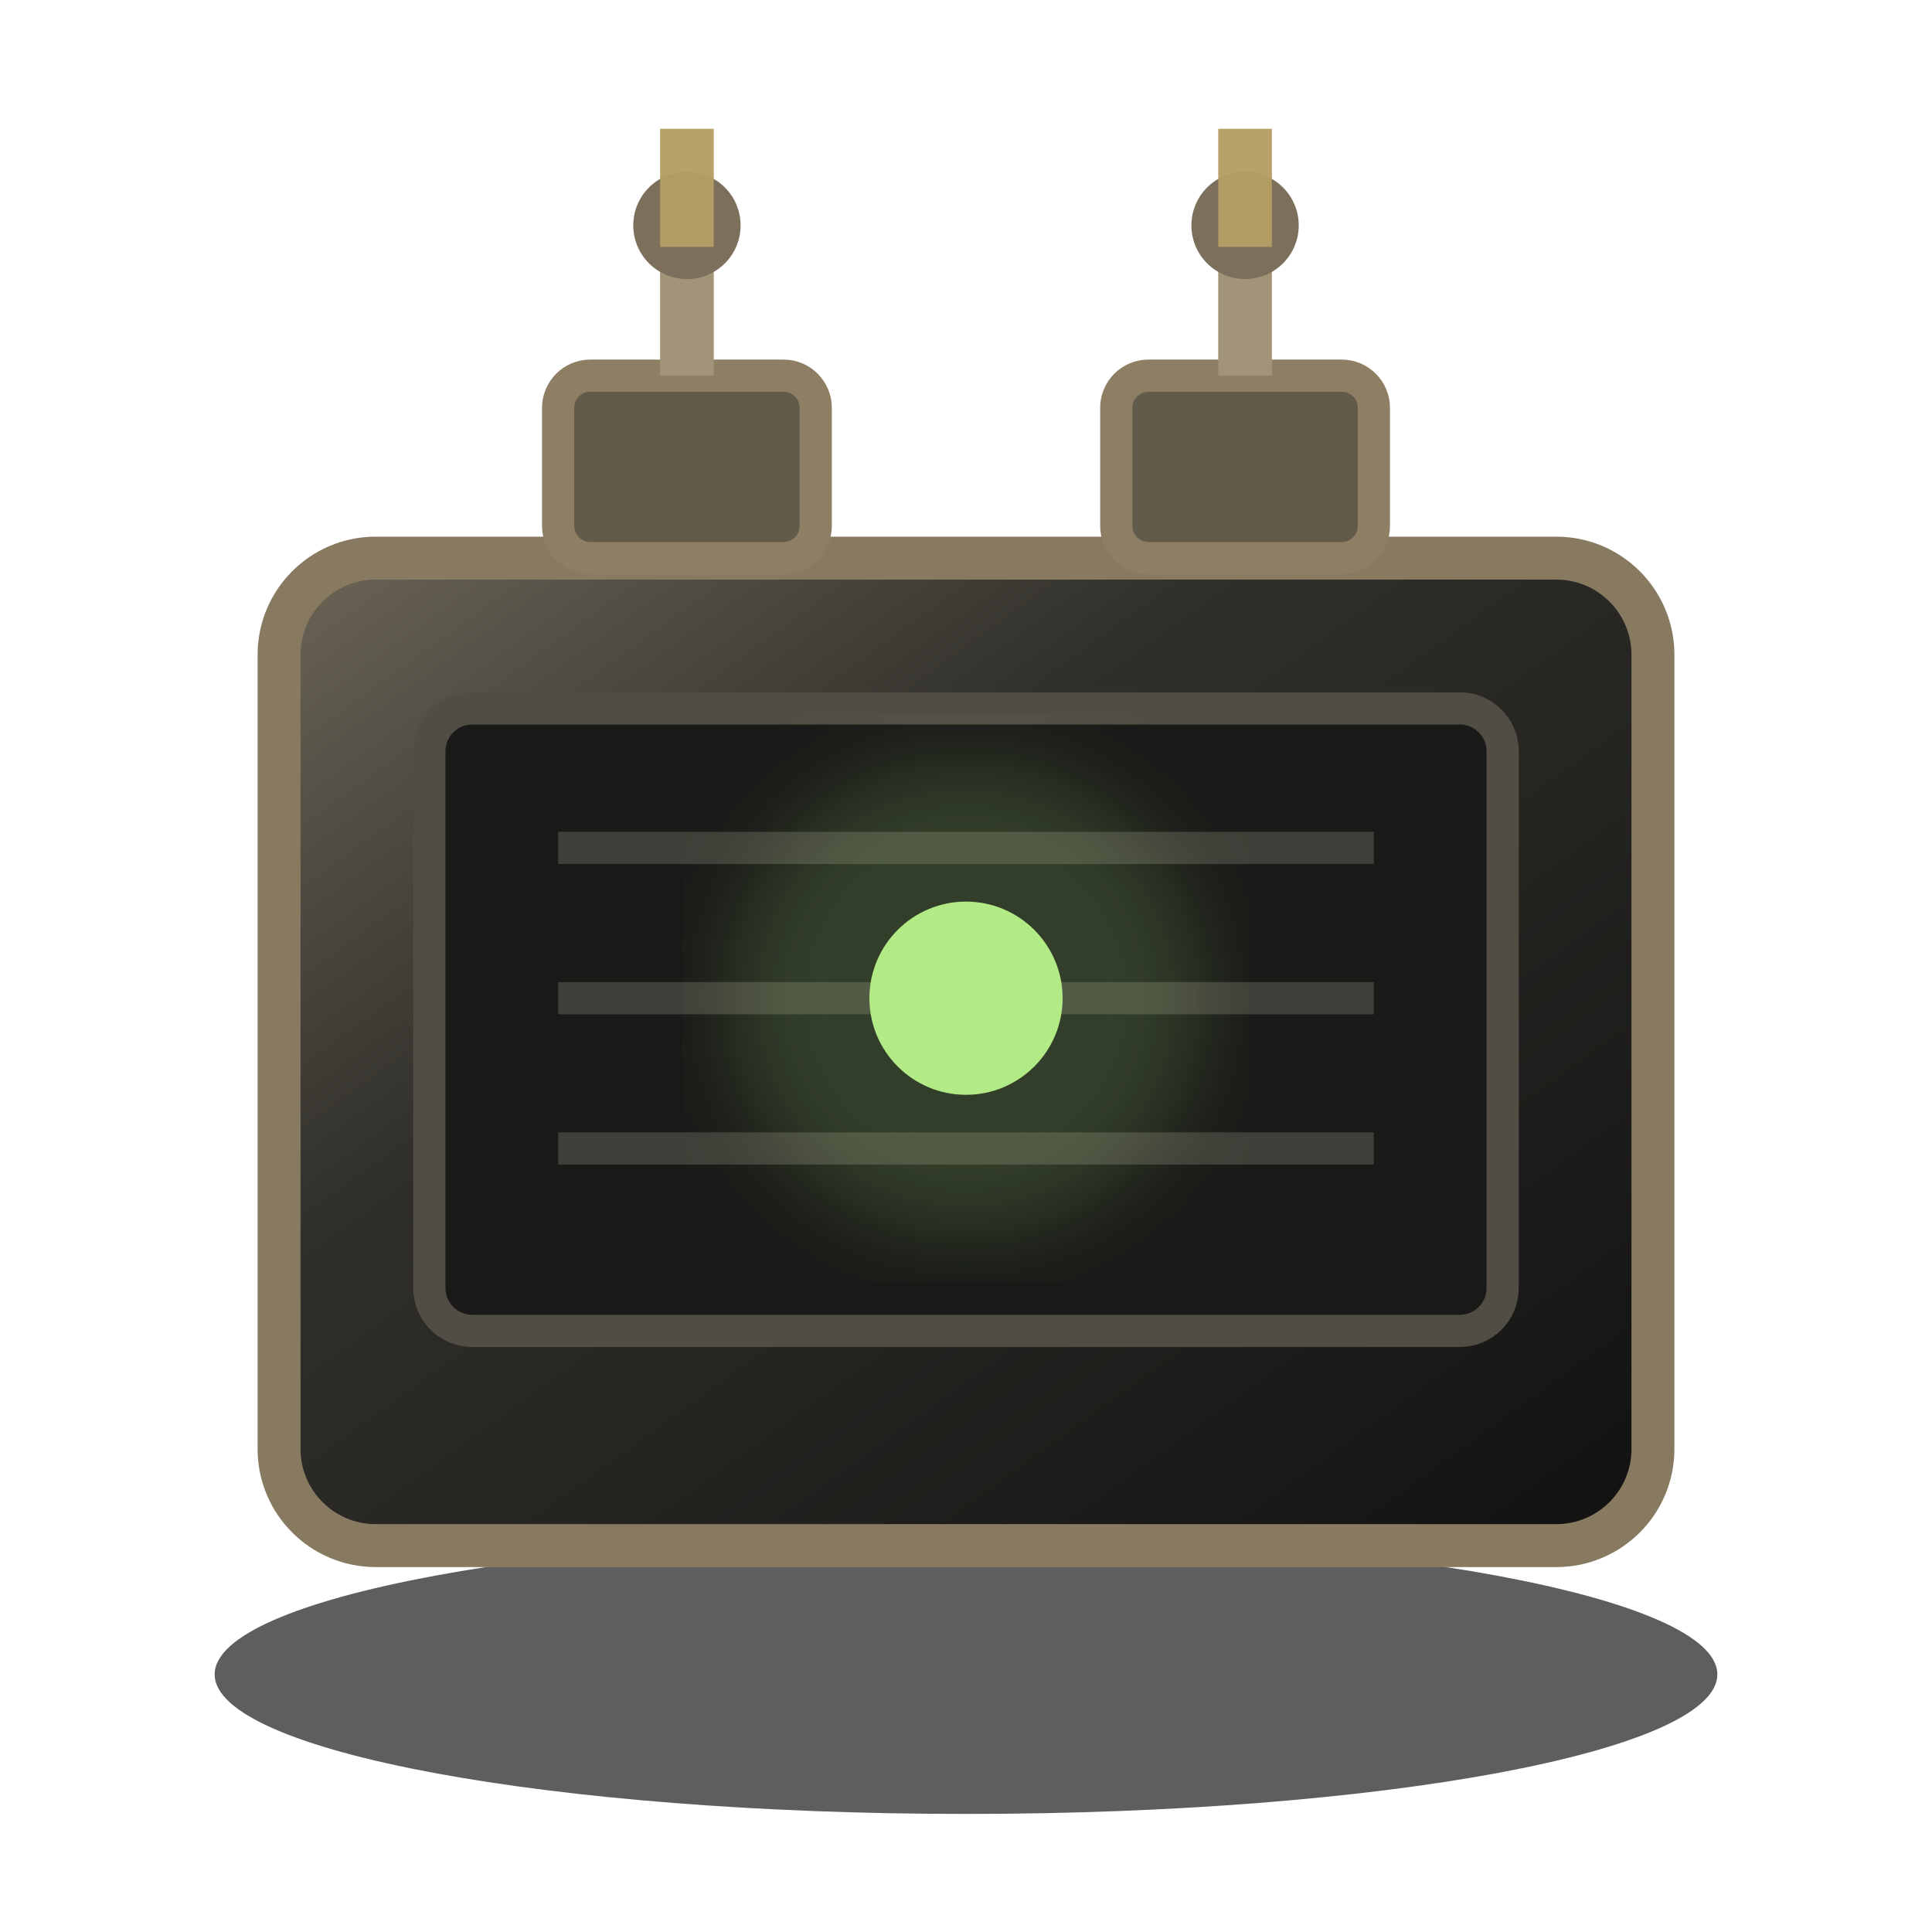
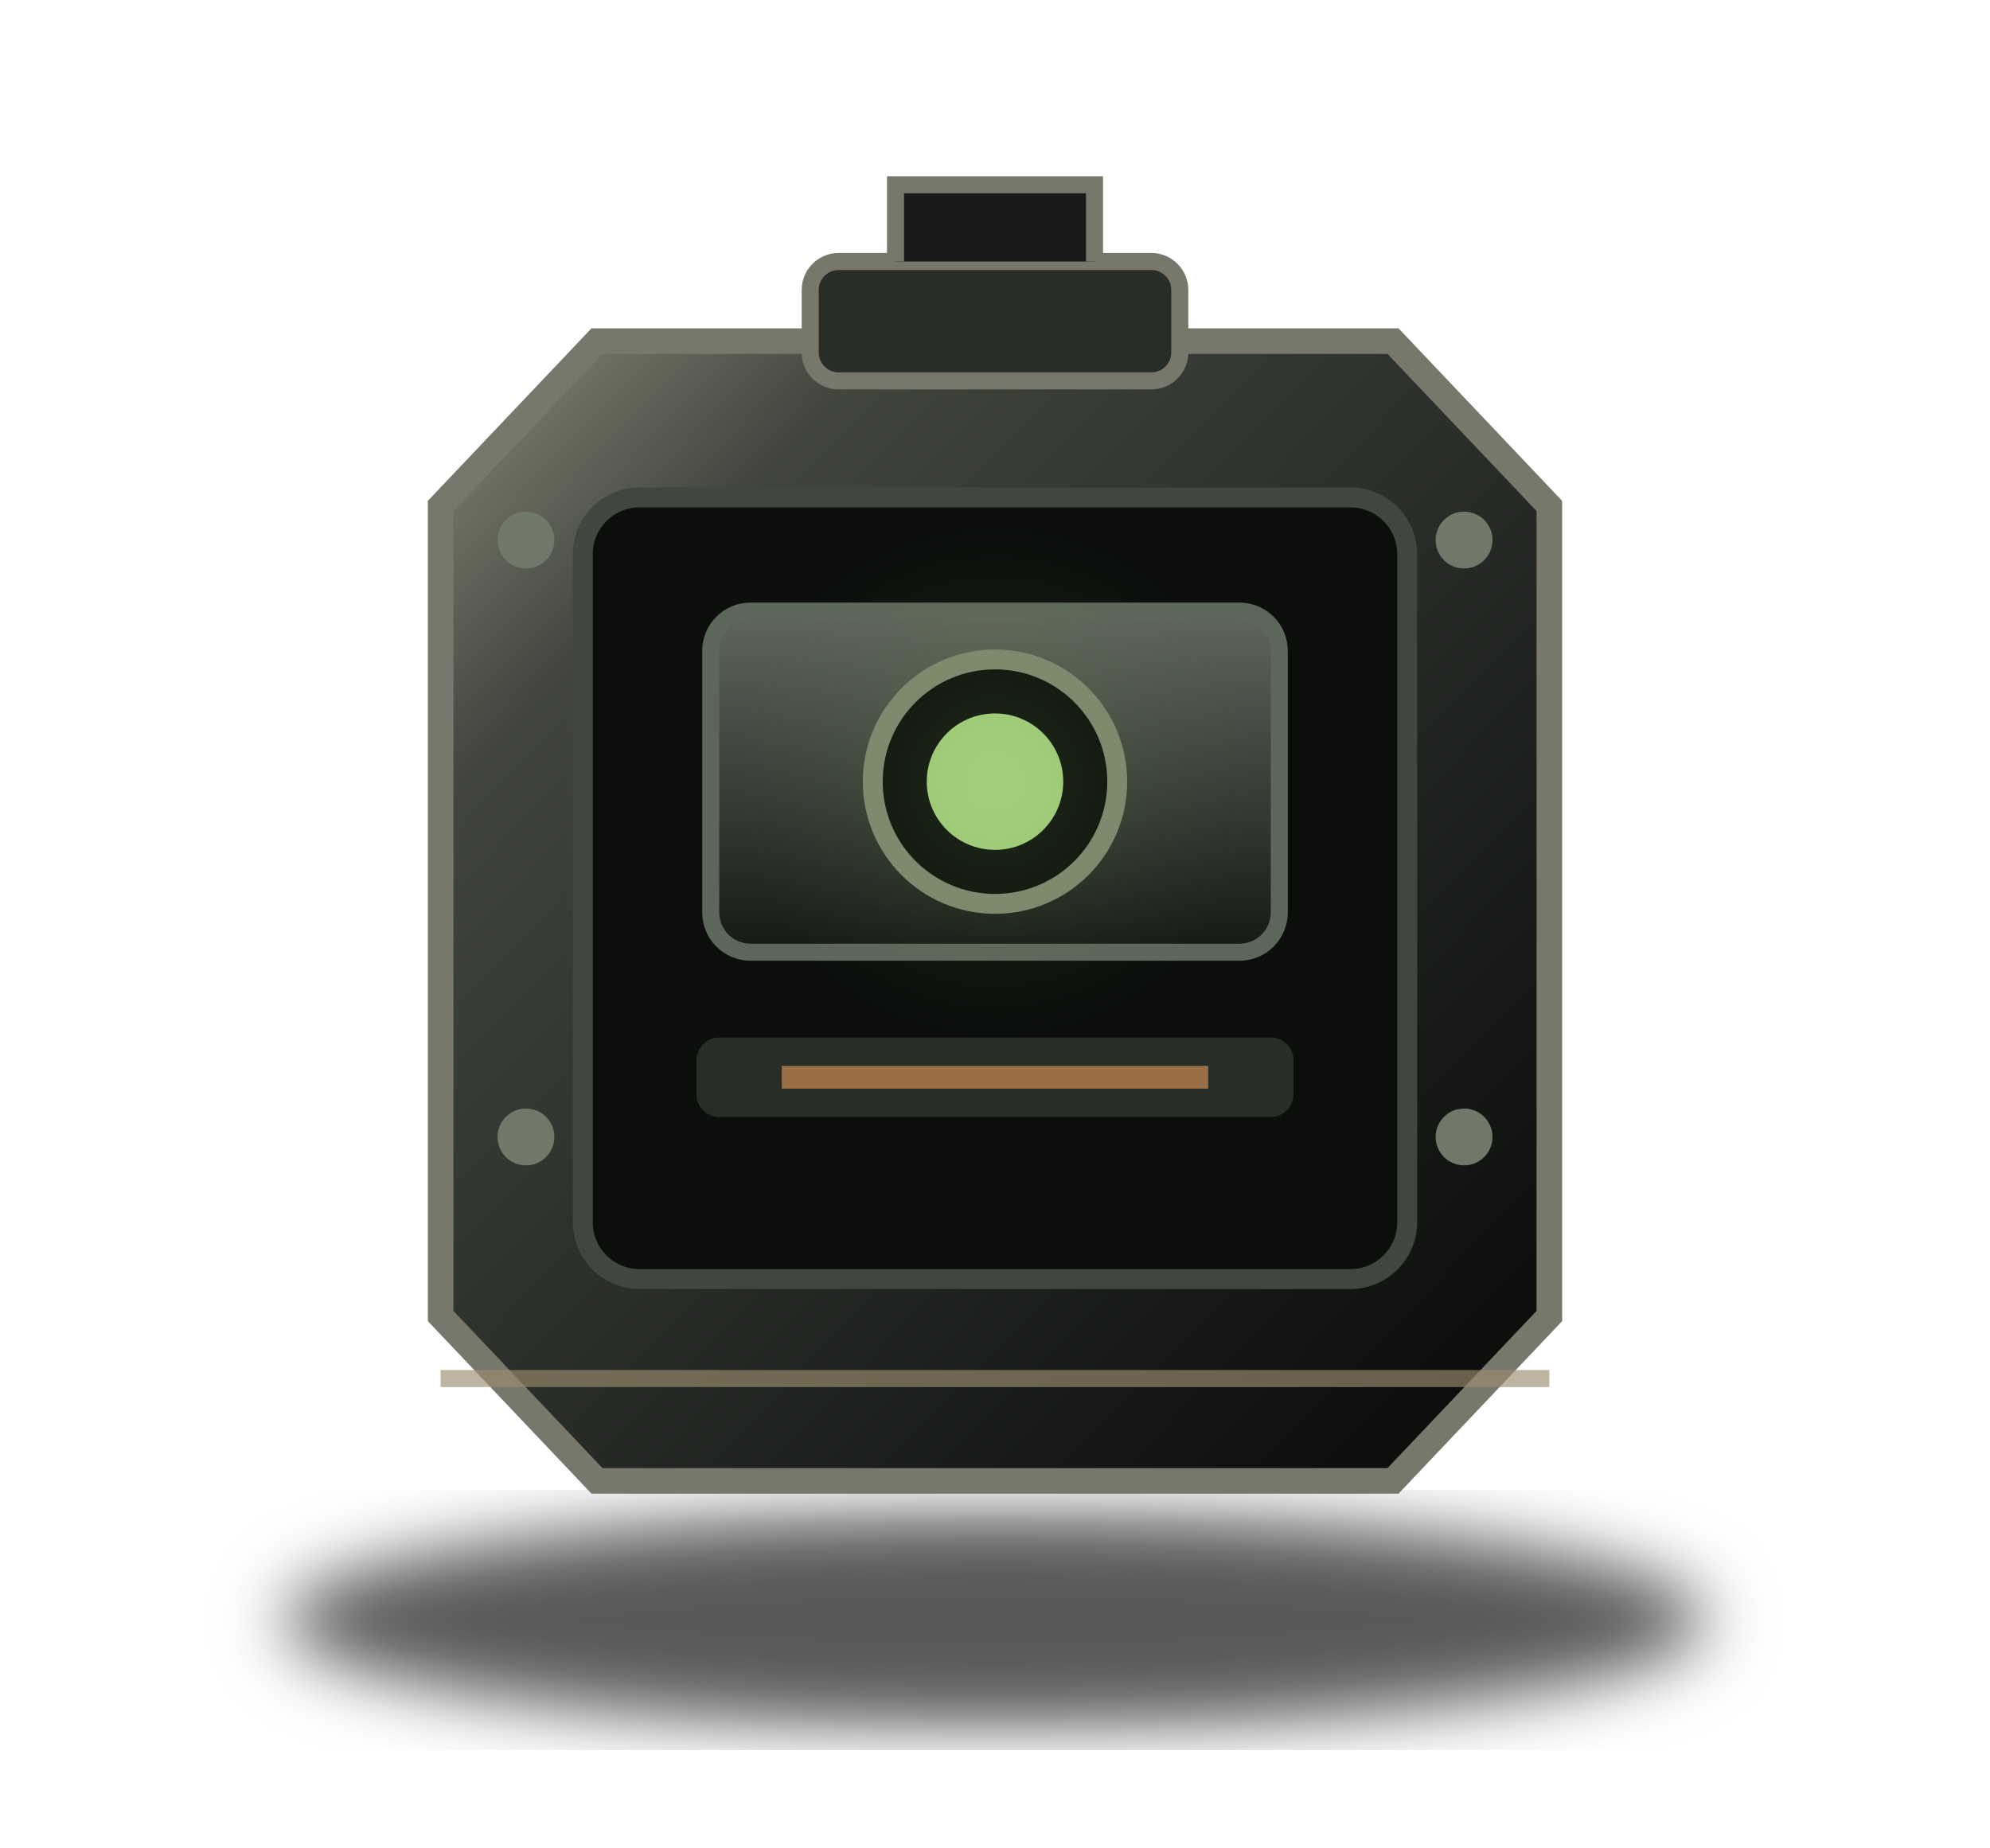
- <svg xmlns="http://www.w3.org/2000/svg" viewBox="0 0 180 180">
+ <svg xmlns="http://www.w3.org/2000/svg" viewBox="0 0 700 650">
  <defs>
-     <linearGradient id="b" x1="0" y1="0" x2="1" y2="1">
-       <stop stop-color="#6d6658" />
-       <stop offset=".35" stop-color="#302f2a" />
-       <stop offset="1" stop-color="#111" />
+     <linearGradient id="b1" x1="0" y1="0" x2="1" y2="1">
+       <stop stop-color="#8a8a78" />
+       <stop offset=".2" stop-color="#41453e" />
+       <stop offset=".75" stop-color="#171a17" />
+       <stop offset="1" stop-color="#070907" />
    </linearGradient>
-     <filter id="g">
-       <feGaussianBlur stdDeviation="4" />
+     <linearGradient id="b2" x1="0" y1="0" x2="0" y2="1">
+       <stop stop-color="#5f665b" />
+       <stop offset="1" stop-color="#151915" />
+     </linearGradient>
+     <radialGradient id="g">
+       <stop stop-color="#a6d67f" />
+       <stop offset=".35" stop-color="#79a95f" stop-opacity=".6" />
+       <stop offset="1" stop-color="#6d9657" stop-opacity="0" />
+     </radialGradient>
+     <filter id="blur">
+       <feGaussianBlur stdDeviation="12" />
    </filter>
  </defs>
-   <g id="st-dormant">
-     <ellipse cx="90" cy="156" rx="70" ry="13" fill="#080808" opacity=".65" />
-     <rect x="26" y="52" width="128" height="92" rx="9" fill="url(#b)" stroke="#887a61" stroke-width="4" />
-     <rect x="40" y="66" width="100" height="58" rx="4" fill="#191a18" stroke="#514d44" stroke-width="3" />
-     <path d="M52 79h76M52 93h76M52 107h76" stroke="#3f3e38" stroke-width="3" />
-     <rect x="52" y="35" width="24" height="17" rx="3" fill="#625b4c" stroke="#8d7e64" stroke-width="3" />
-     <rect x="104" y="35" width="24" height="17" rx="3" fill="#625b4c" stroke="#8d7e64" stroke-width="3" />
-     <path d="M64 35V23M116 35V23" stroke="#a29478" stroke-width="5" />
-     <circle cx="64" cy="21" r="5" fill="#7c705c" />
-     <circle cx="116" cy="21" r="5" fill="#7c705c" />
+   <ellipse cx="350" cy="570" rx="250" ry="38" fill="#000" opacity=".65" filter="url(#blur)" />
+   <path d="M210 120h280l55 58v285l-55 58H210l-55-58V178z" fill="url(#b1)" stroke="#77786b" stroke-width="9" />
+   <rect x="205" y="175" width="290" height="275" rx="20" fill="#0b0e0b" stroke="#3f473f" stroke-width="7" />
+   <rect x="250" y="215" width="200" height="120" rx="14" fill="url(#b2)" stroke="#5d665a" stroke-width="6" />
+   <circle cx="350" cy="275" r="43" fill="#0a0d0a" stroke="#7c876f" stroke-width="7" />
+   <circle cx="350" cy="275" r="24" fill="#a3cf7b" />
+   <circle cx="350" cy="275" r="90" fill="url(#g)" opacity=".18" />
+   <rect x="245" y="365" width="210" height="28" rx="8" fill="#272e27" />
+   <path d="M275 379h150" stroke="#9a6f46" stroke-width="8" />
+   <rect x="285" y="92" width="130" height="42" rx="10" fill="#282d27" stroke="#77786b" stroke-width="6" />
+   <path d="M315 92V65h70v27" fill="#171a16" stroke="#77786b" stroke-width="6" />
+   <g fill="#6f7869">
+     <circle cx="185" cy="190" r="10" />
+     <circle cx="515" cy="190" r="10" />
+     <circle cx="185" cy="400" r="10" />
+     <circle cx="515" cy="400" r="10" />
  </g>
-   <g id="st-ready" opacity=".96">
-     <path d="M64 23V12M116 23V12" stroke="#b59e63" stroke-width="5" />
-   </g>
-   <g id="st-active" opacity=".98">
-     <circle cx="90" cy="93" r="9" fill="#b8ef8b" />
-     <circle cx="90" cy="93" r="22" fill="#aeea7c" opacity=".18" filter="url(#g)" />
-   </g>
+   <path d="M155 485h390" stroke="#9b8c70" stroke-width="6" opacity=".65" />
</svg>
